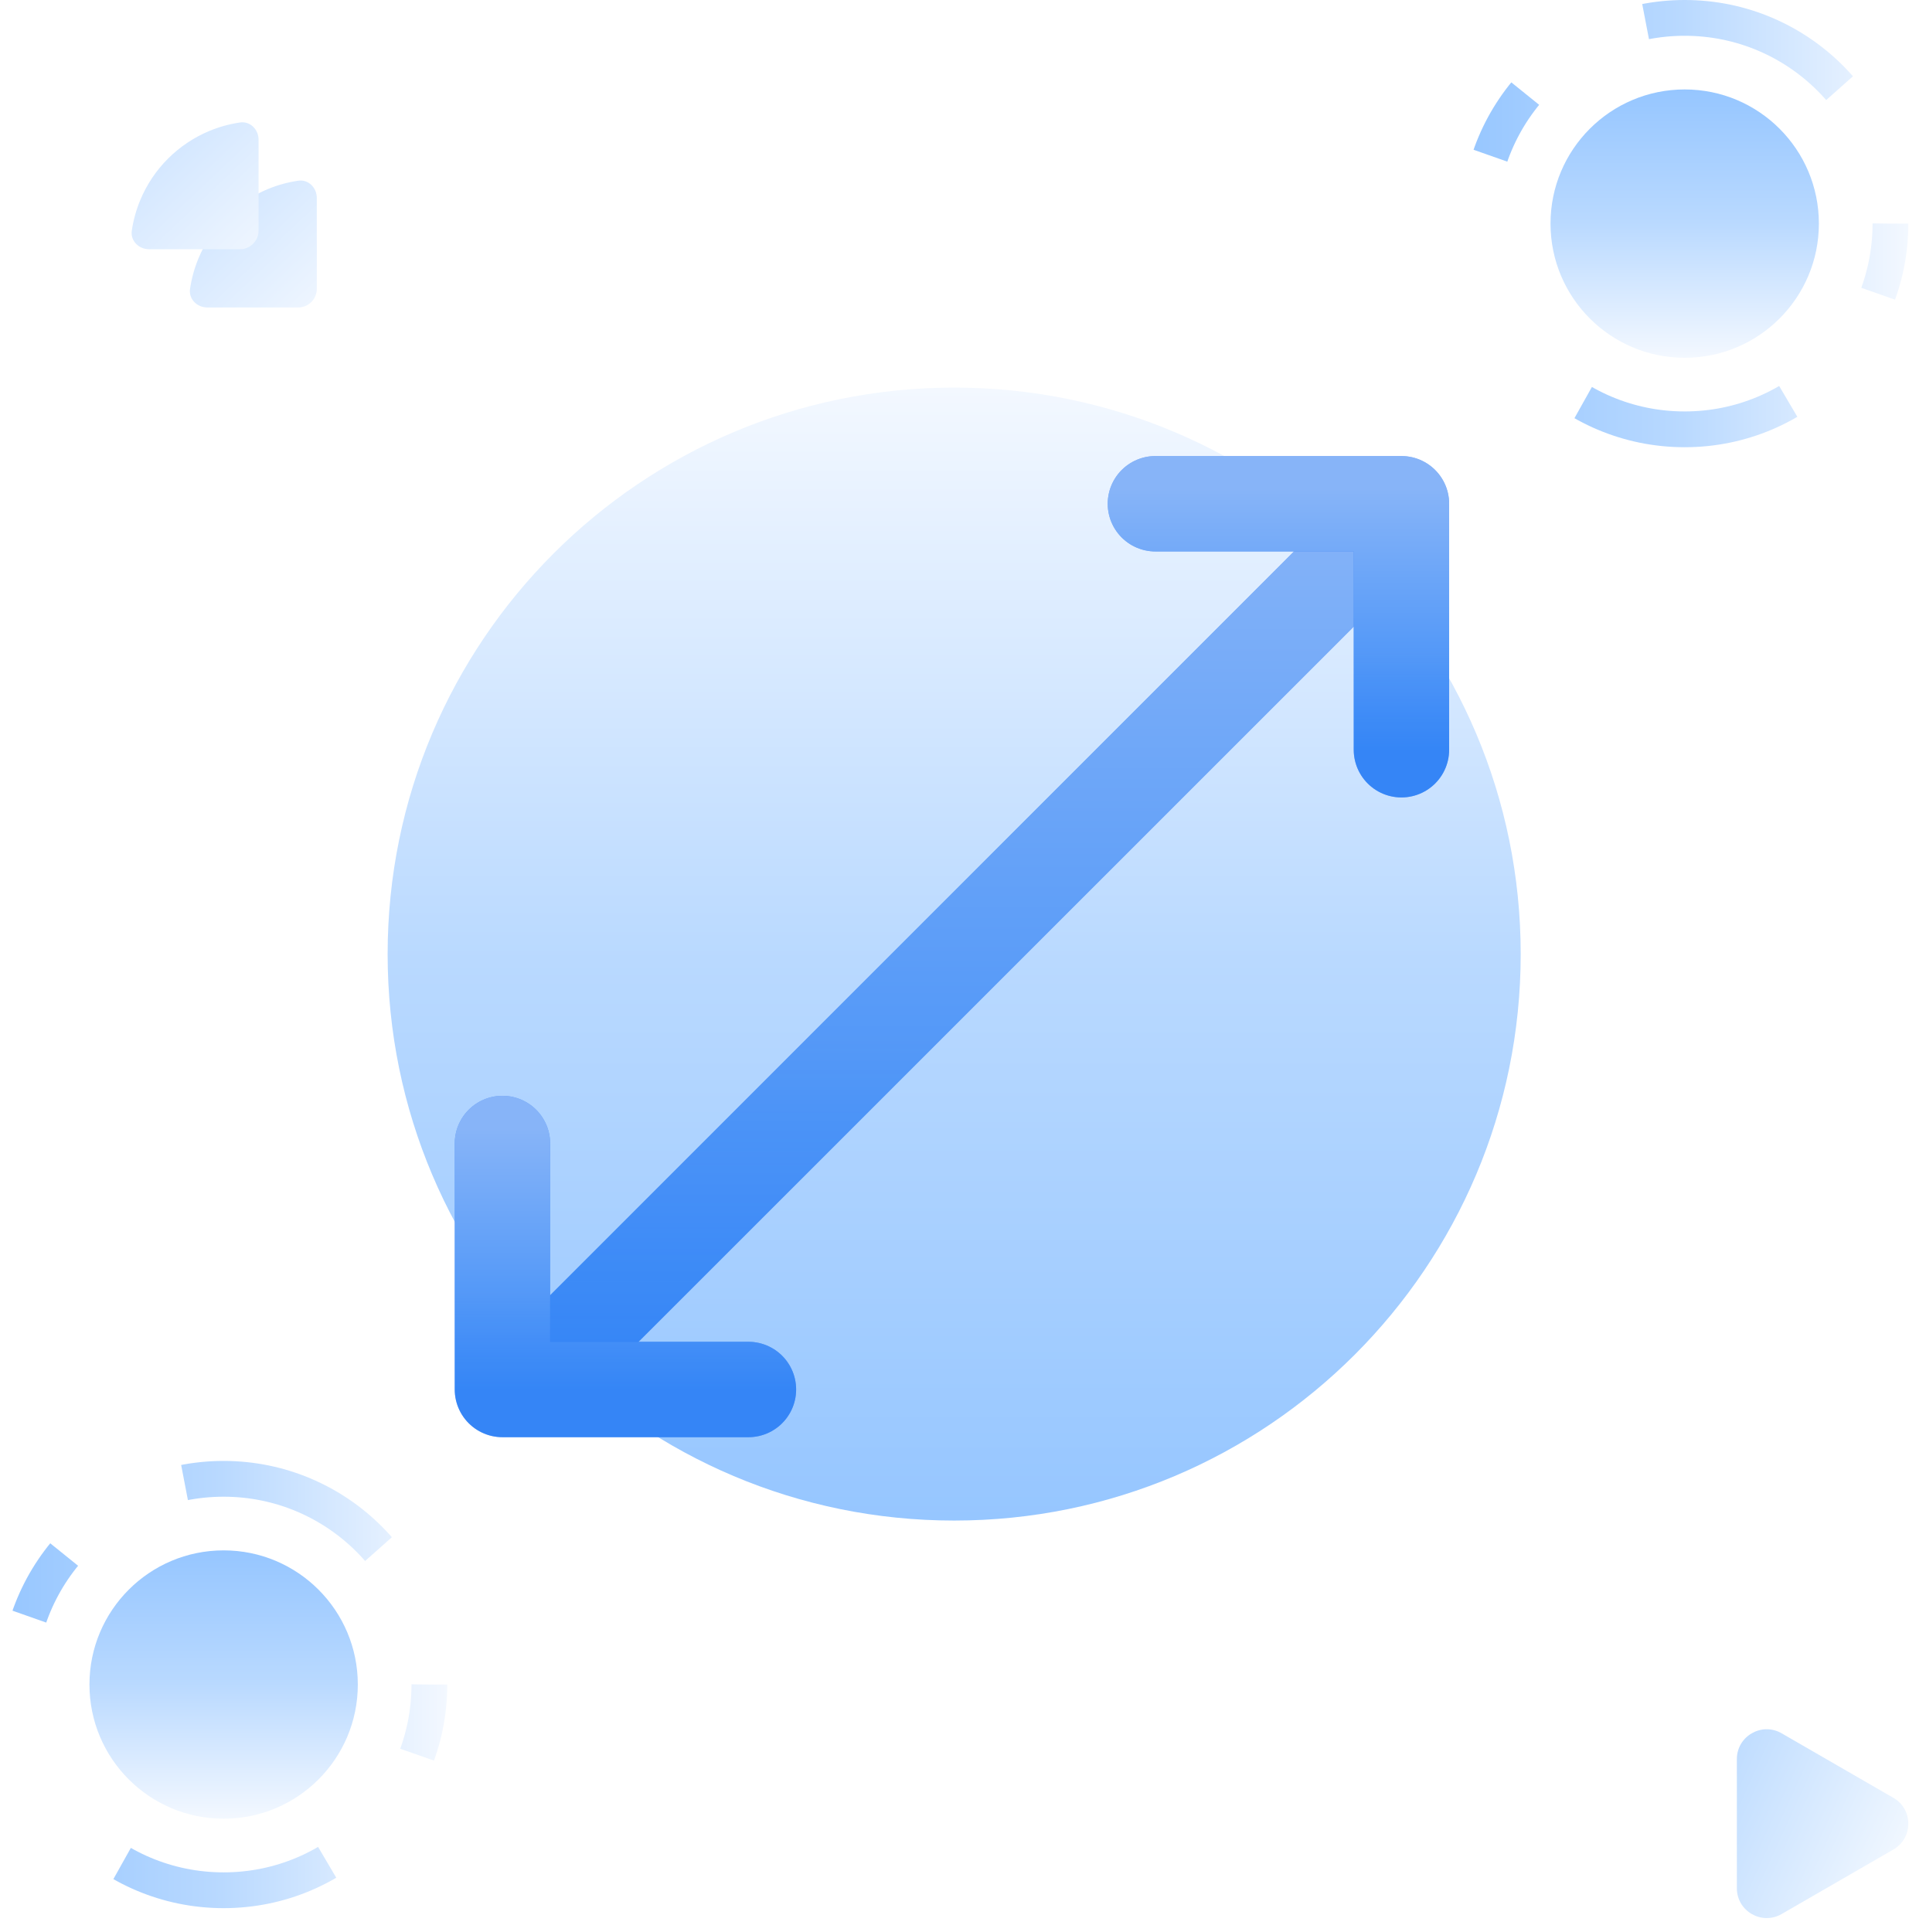
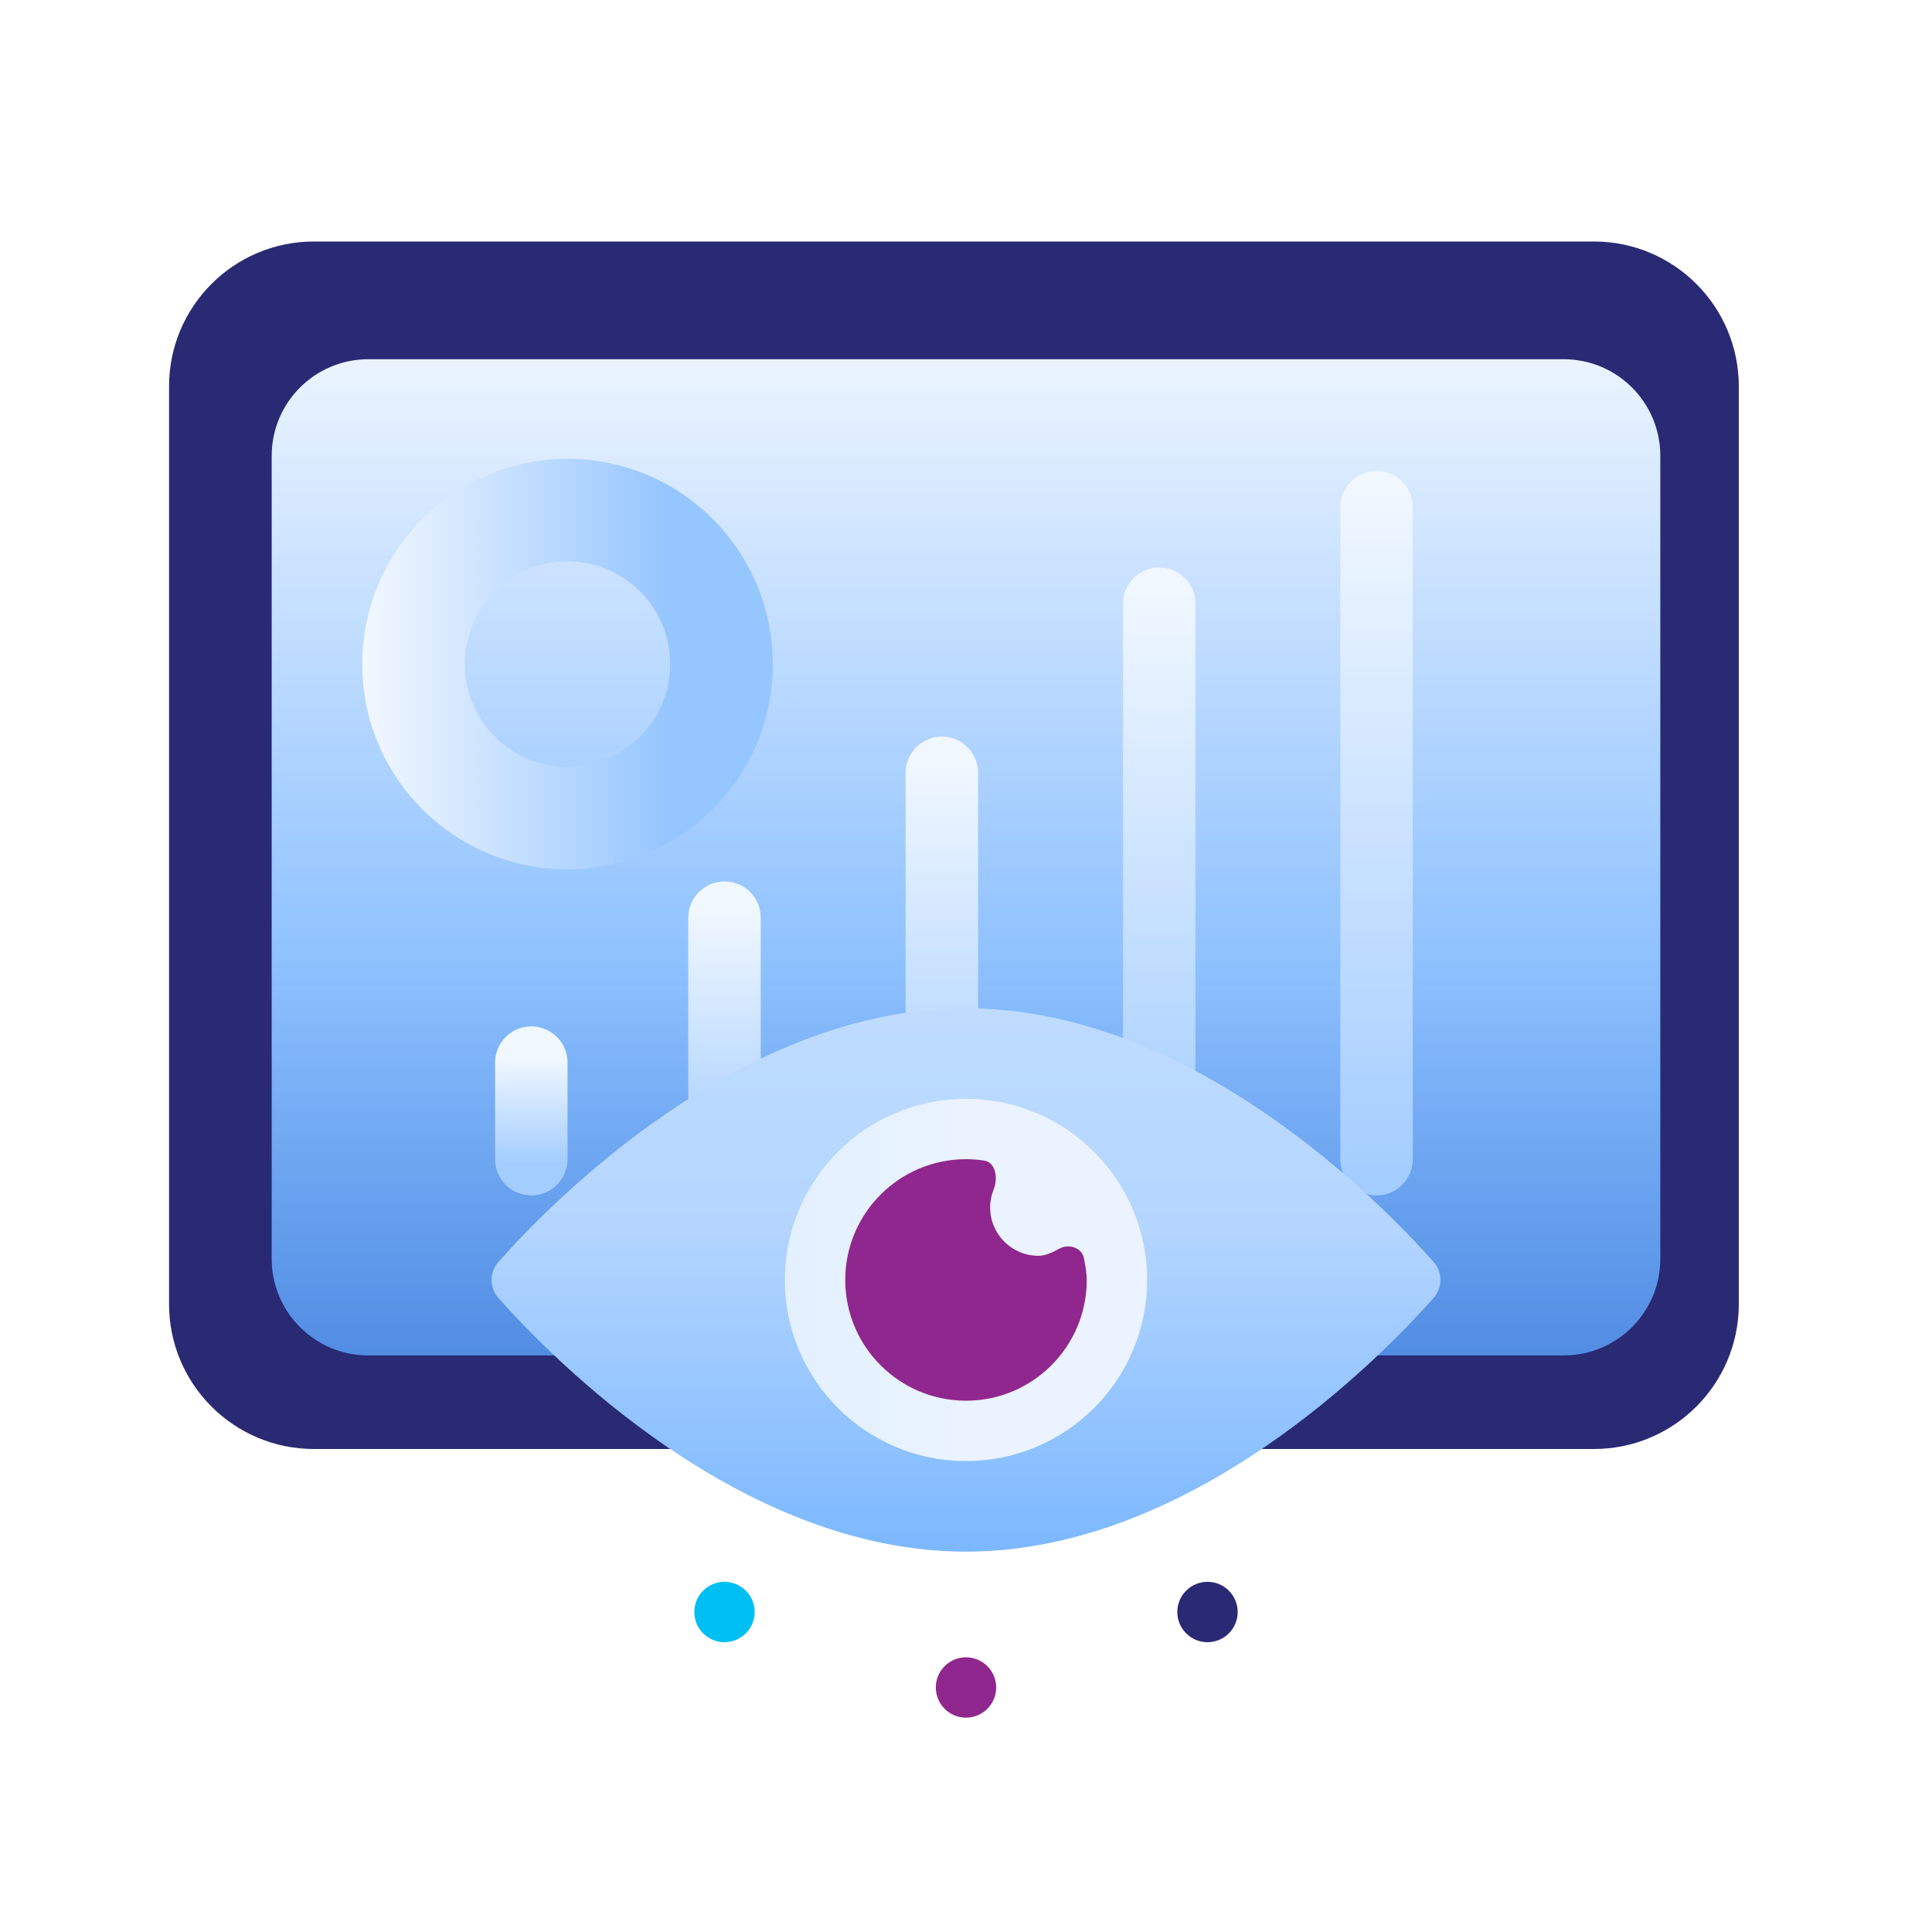
- <svg xmlns="http://www.w3.org/2000/svg" width="80" height="81" viewBox="0 0 80 81" fill="none">
-   <path d="M40 16.25C53.117 16.25 63.75 26.883 63.75 40C63.75 53.117 53.117 63.75 40 63.75C26.883 63.75 16.25 53.117 16.25 40C16.25 26.883 26.883 16.25 40 16.25Z" fill="url(#paint0_linear_241_22831)" />
-   <path d="M13.281 8.301C13.281 7.869 12.93 7.514 12.503 7.576C12.065 7.64 11.636 7.758 11.226 7.928C10.574 8.198 9.982 8.594 9.483 9.093C8.985 9.591 8.589 10.184 8.319 10.835C8.149 11.246 8.031 11.675 7.967 12.112C7.904 12.539 8.26 12.891 8.691 12.891L12.5 12.891C12.931 12.891 13.281 12.541 13.281 12.109V8.301Z" fill="url(#paint1_linear_241_22831)" />
-   <path d="M10.84 5.859C10.84 5.428 10.488 5.072 10.061 5.135C9.624 5.199 9.195 5.317 8.784 5.487C8.133 5.757 7.541 6.153 7.042 6.651C6.543 7.15 6.148 7.742 5.878 8.394C5.708 8.804 5.59 9.233 5.525 9.671C5.463 10.098 5.819 10.449 6.25 10.449L10.059 10.449C10.49 10.449 10.84 10.099 10.84 9.668V5.859Z" fill="url(#paint2_linear_241_22831)" />
-   <path d="M23.011 57.185L57.387 22.808" stroke="#1B70F0" stroke-width="4" stroke-linecap="round" stroke-linejoin="round" />
-   <path d="M23.011 57.185L57.387 22.808" stroke="url(#paint3_linear_241_22831)" stroke-opacity="0.5" stroke-width="4" stroke-linecap="round" stroke-linejoin="round" />
-   <path d="M31.375 58.255H21.063L21.063 47.942" stroke="#1B70F0" stroke-width="4" stroke-linecap="round" stroke-linejoin="round" />
-   <path d="M31.375 58.255H21.063L21.063 47.942" stroke="url(#paint4_linear_241_22831)" stroke-opacity="0.5" stroke-width="4" stroke-linecap="round" stroke-linejoin="round" />
-   <path d="M48.437 21.12L58.75 21.12V31.433" stroke="#1B70F0" stroke-width="4" stroke-linecap="round" stroke-linejoin="round" />
-   <path d="M48.437 21.12L58.75 21.12V31.433" stroke="url(#paint5_linear_241_22831)" stroke-opacity="0.5" stroke-width="4" stroke-linecap="round" stroke-linejoin="round" />
-   <circle cx="70.625" cy="9.375" r="8.625" stroke="url(#paint6_linear_241_22831)" stroke-width="1.5" stroke-linejoin="round" stroke-dasharray="3 6 9 12" />
-   <circle cx="70.625" cy="9.375" r="5.625" fill="url(#paint7_linear_241_22831)" />
-   <circle cx="9.375" cy="70.625" r="8.625" stroke="url(#paint8_linear_241_22831)" stroke-width="1.5" stroke-linejoin="round" stroke-dasharray="3 6 9 12" />
-   <circle cx="9.375" cy="70.625" r="5.625" fill="url(#paint9_linear_241_22831)" />
-   <path d="M79.375 77.541C80.208 77.06 80.208 75.857 79.375 75.376L74.688 72.669C73.854 72.188 72.812 72.79 72.812 73.752L72.812 79.165C72.812 80.127 73.854 80.728 74.688 80.247L79.375 77.541Z" fill="url(#paint10_linear_241_22831)" />
+ <svg xmlns="http://www.w3.org/2000/svg" width="80" height="80" viewBox="0 0 80 80" fill="none">
+   <rect x="7" y="10" width="65" height="50" rx="6" fill="#292974" />
+   <rect x="11.25" y="14.875" width="57.5" height="41.25" rx="4" fill="url(#paint0_linear_241_22743)" />
+   <path fill-rule="evenodd" clip-rule="evenodd" d="M23.5 36C28.194 36 32 32.194 32 27.5C32 22.806 28.194 19 23.5 19C18.806 19 15 22.806 15 27.5C15 32.194 18.806 36 23.5 36ZM23.5 31.75C25.847 31.75 27.75 29.847 27.75 27.5C27.75 25.153 25.847 23.25 23.5 23.25C21.153 23.25 19.25 25.153 19.25 27.5C19.25 29.847 21.153 31.75 23.5 31.75Z" fill="url(#paint1_linear_241_22743)" />
+   <path d="M22 44L22 48" stroke="url(#paint2_linear_241_22743)" stroke-width="3" stroke-linecap="round" />
+   <path d="M30 38L30 48" stroke="url(#paint3_linear_241_22743)" stroke-width="3" stroke-linecap="round" />
+   <path d="M39 32L39 48" stroke="url(#paint4_linear_241_22743)" stroke-width="3" stroke-linecap="round" />
+   <path d="M48 25L48 48" stroke="url(#paint5_linear_241_22743)" stroke-width="3" stroke-linecap="round" />
+   <path d="M57 21L57 48" stroke="url(#paint6_linear_241_22743)" stroke-width="3" stroke-linecap="round" />
+   <path d="M59.355 52.245C59.742 52.68 59.742 53.32 59.355 53.755C57.115 56.277 49.299 64.25 40 64.25C30.701 64.25 22.885 56.277 20.645 53.755C20.258 53.32 20.258 52.68 20.645 52.245C22.885 49.723 30.701 41.75 40 41.75C49.299 41.75 57.115 49.723 59.355 52.245Z" fill="url(#paint7_linear_241_22743)" />
+   <circle cx="40" cy="53" r="7.5" fill="url(#paint8_linear_241_22743)" />
+   <path d="M40 58C42.761 58 45 55.761 45 53C45 52.746 44.947 52.412 44.882 52.096C44.789 51.648 44.241 51.487 43.844 51.714C43.568 51.872 43.263 52 43 52C41.895 52 41 51.105 41 50C41 49.735 41.052 49.482 41.145 49.25C41.332 48.789 41.235 48.128 40.743 48.055C40.501 48.019 40.252 48 40 48C37.239 48 35 50.239 35 53C35 55.761 37.239 58 40 58Z" fill="#90278E" />
+   <circle cx="30" cy="66.75" r="1.25" fill="#00BFF2" />
+   <circle cx="40" cy="69.875" r="1.25" fill="#90278E" />
+   <circle cx="50" cy="66.75" r="1.25" fill="#292974" />
  <defs>
-     <linearGradient id="paint0_linear_241_22831" x1="40" y1="16.25" x2="40" y2="63.75" gradientUnits="userSpaceOnUse">
-       <stop stop-color="#F3F8FF" />
-       <stop offset="0.505" stop-color="#B9D9FF" />
-       <stop offset="1" stop-color="#96C6FF" />
-     </linearGradient>
-     <linearGradient id="paint1_linear_241_22831" x1="13.77" y1="13.623" x2="6.445" y2="5.892" gradientUnits="userSpaceOnUse">
-       <stop stop-color="#F3F8FF" />
-       <stop offset="1" stop-color="#BFDCFF" />
-     </linearGradient>
-     <linearGradient id="paint2_linear_241_22831" x1="11.328" y1="11.182" x2="4.004" y2="3.451" gradientUnits="userSpaceOnUse">
-       <stop stop-color="#F3F8FF" />
-       <stop offset="1" stop-color="#BFDCFF" />
-     </linearGradient>
-     <linearGradient id="paint3_linear_241_22831" x1="40.199" y1="20.985" x2="40.199" y2="57.185" gradientUnits="userSpaceOnUse">
+     <linearGradient id="paint0_linear_241_22743" x1="40" y1="12.688" x2="40" y2="56.125" gradientUnits="userSpaceOnUse">
      <stop stop-color="#F3F8FF" />
      <stop offset="0.62" stop-color="#8FC2FF" />
      <stop offset="1" stop-color="#5CA6FF" stop-opacity="0.8" />
    </linearGradient>
-     <linearGradient id="paint4_linear_241_22831" x1="26.219" y1="47.395" x2="26.219" y2="58.255" gradientUnits="userSpaceOnUse">
-       <stop stop-color="#F3F8FF" />
-       <stop offset="0.62" stop-color="#8FC2FF" />
-       <stop offset="1" stop-color="#5CA6FF" stop-opacity="0.8" />
+     <linearGradient id="paint1_linear_241_22743" x1="27.638" y1="27.5" x2="15" y2="27.5" gradientUnits="userSpaceOnUse">
+       <stop stop-color="#96C6FF" />
+       <stop offset="1" stop-color="#F3F8FF" />
    </linearGradient>
-     <linearGradient id="paint5_linear_241_22831" x1="53.593" y1="20.573" x2="53.593" y2="31.433" gradientUnits="userSpaceOnUse">
-       <stop stop-color="#F3F8FF" />
-       <stop offset="0.62" stop-color="#8FC2FF" />
-       <stop offset="1" stop-color="#5CA6FF" stop-opacity="0.8" />
+     <linearGradient id="paint2_linear_241_22743" x1="21" y1="43.862" x2="21" y2="48.138" gradientUnits="userSpaceOnUse">
+       <stop stop-color="#F0F7FF" />
+       <stop offset="1" stop-color="#A4CDFF" />
    </linearGradient>
-     <linearGradient id="paint6_linear_241_22831" x1="80" y1="9.375" x2="61.25" y2="9.375" gradientUnits="userSpaceOnUse">
-       <stop stop-color="#F3F8FF" />
-       <stop offset="0.505" stop-color="#B9D9FF" />
-       <stop offset="1" stop-color="#96C6FF" />
+     <linearGradient id="paint3_linear_241_22743" x1="-788850" y1="37.69" x2="-788850" y2="48.379" gradientUnits="userSpaceOnUse">
+       <stop stop-color="#F0F7FF" />
+       <stop offset="1" stop-color="#A4CDFF" />
    </linearGradient>
-     <linearGradient id="paint7_linear_241_22831" x1="70.625" y1="15" x2="70.625" y2="3.75" gradientUnits="userSpaceOnUse">
-       <stop stop-color="#F3F8FF" />
-       <stop offset="0.505" stop-color="#B9D9FF" />
-       <stop offset="1" stop-color="#96C6FF" />
+     <linearGradient id="paint4_linear_241_22743" x1="-788841" y1="31.483" x2="-788841" y2="48.586" gradientUnits="userSpaceOnUse">
+       <stop stop-color="#F0F7FF" />
+       <stop offset="1" stop-color="#A4CDFF" />
    </linearGradient>
-     <linearGradient id="paint8_linear_241_22831" x1="18.75" y1="70.625" x2="0" y2="70.625" gradientUnits="userSpaceOnUse">
-       <stop stop-color="#F3F8FF" />
-       <stop offset="0.505" stop-color="#B9D9FF" />
-       <stop offset="1" stop-color="#96C6FF" />
+     <linearGradient id="paint5_linear_241_22743" x1="-788832" y1="24.241" x2="-788832" y2="48.828" gradientUnits="userSpaceOnUse">
+       <stop stop-color="#F0F7FF" />
+       <stop offset="1" stop-color="#A4CDFF" />
    </linearGradient>
-     <linearGradient id="paint9_linear_241_22831" x1="9.375" y1="76.25" x2="9.375" y2="65" gradientUnits="userSpaceOnUse">
-       <stop stop-color="#F3F8FF" />
-       <stop offset="0.505" stop-color="#B9D9FF" />
-       <stop offset="1" stop-color="#96C6FF" />
+     <linearGradient id="paint6_linear_241_22743" x1="-788823" y1="20.103" x2="-788823" y2="48.965" gradientUnits="userSpaceOnUse">
+       <stop stop-color="#F0F7FF" />
+       <stop offset="1" stop-color="#A4CDFF" />
    </linearGradient>
-     <linearGradient id="paint10_linear_241_22831" x1="78.75" y1="80.208" x2="63.75" y2="73.333" gradientUnits="userSpaceOnUse">
-       <stop stop-color="#F2F8FF" />
-       <stop offset="1" stop-color="#8EC2FF" />
+     <linearGradient id="paint7_linear_241_22743" x1="40" y1="41.75" x2="40" y2="64.875" gradientUnits="userSpaceOnUse">
+       <stop stop-color="#BFDCFF" />
+       <stop offset="0.396" stop-color="#B3D5FF" />
+       <stop offset="1" stop-color="#79B6FF" />
+     </linearGradient>
+     <linearGradient id="paint8_linear_241_22743" x1="47.5" y1="53" x2="32.5" y2="53" gradientUnits="userSpaceOnUse">
+       <stop stop-color="#EAF3FF" />
+       <stop offset="0.505" stop-color="#EAF3FF" />
+       <stop offset="1" stop-color="#E3F0FF" />
    </linearGradient>
  </defs>
</svg>
